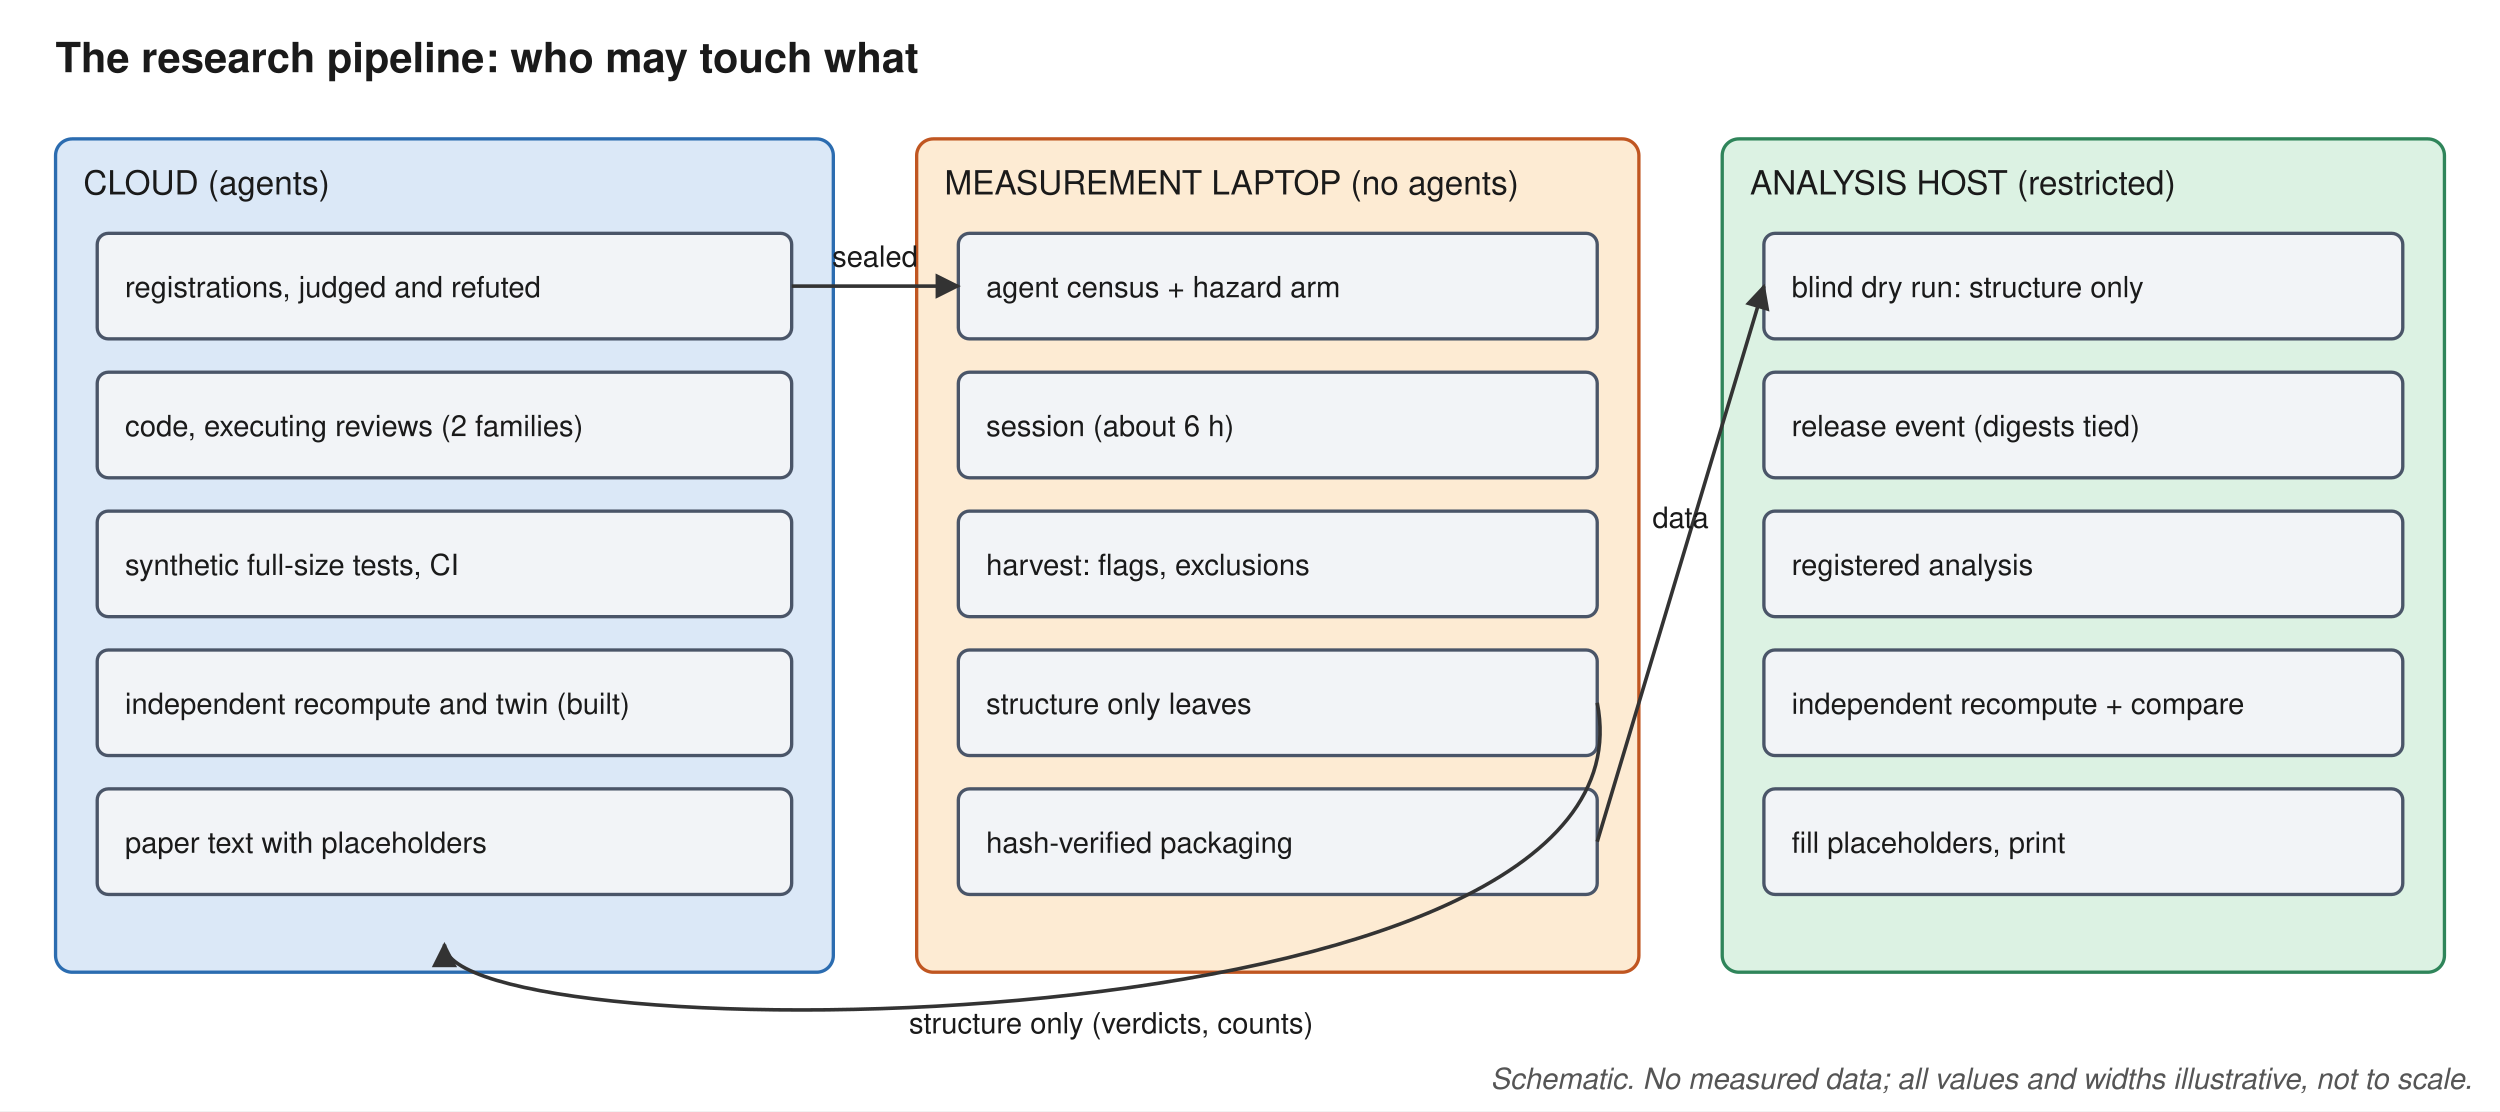
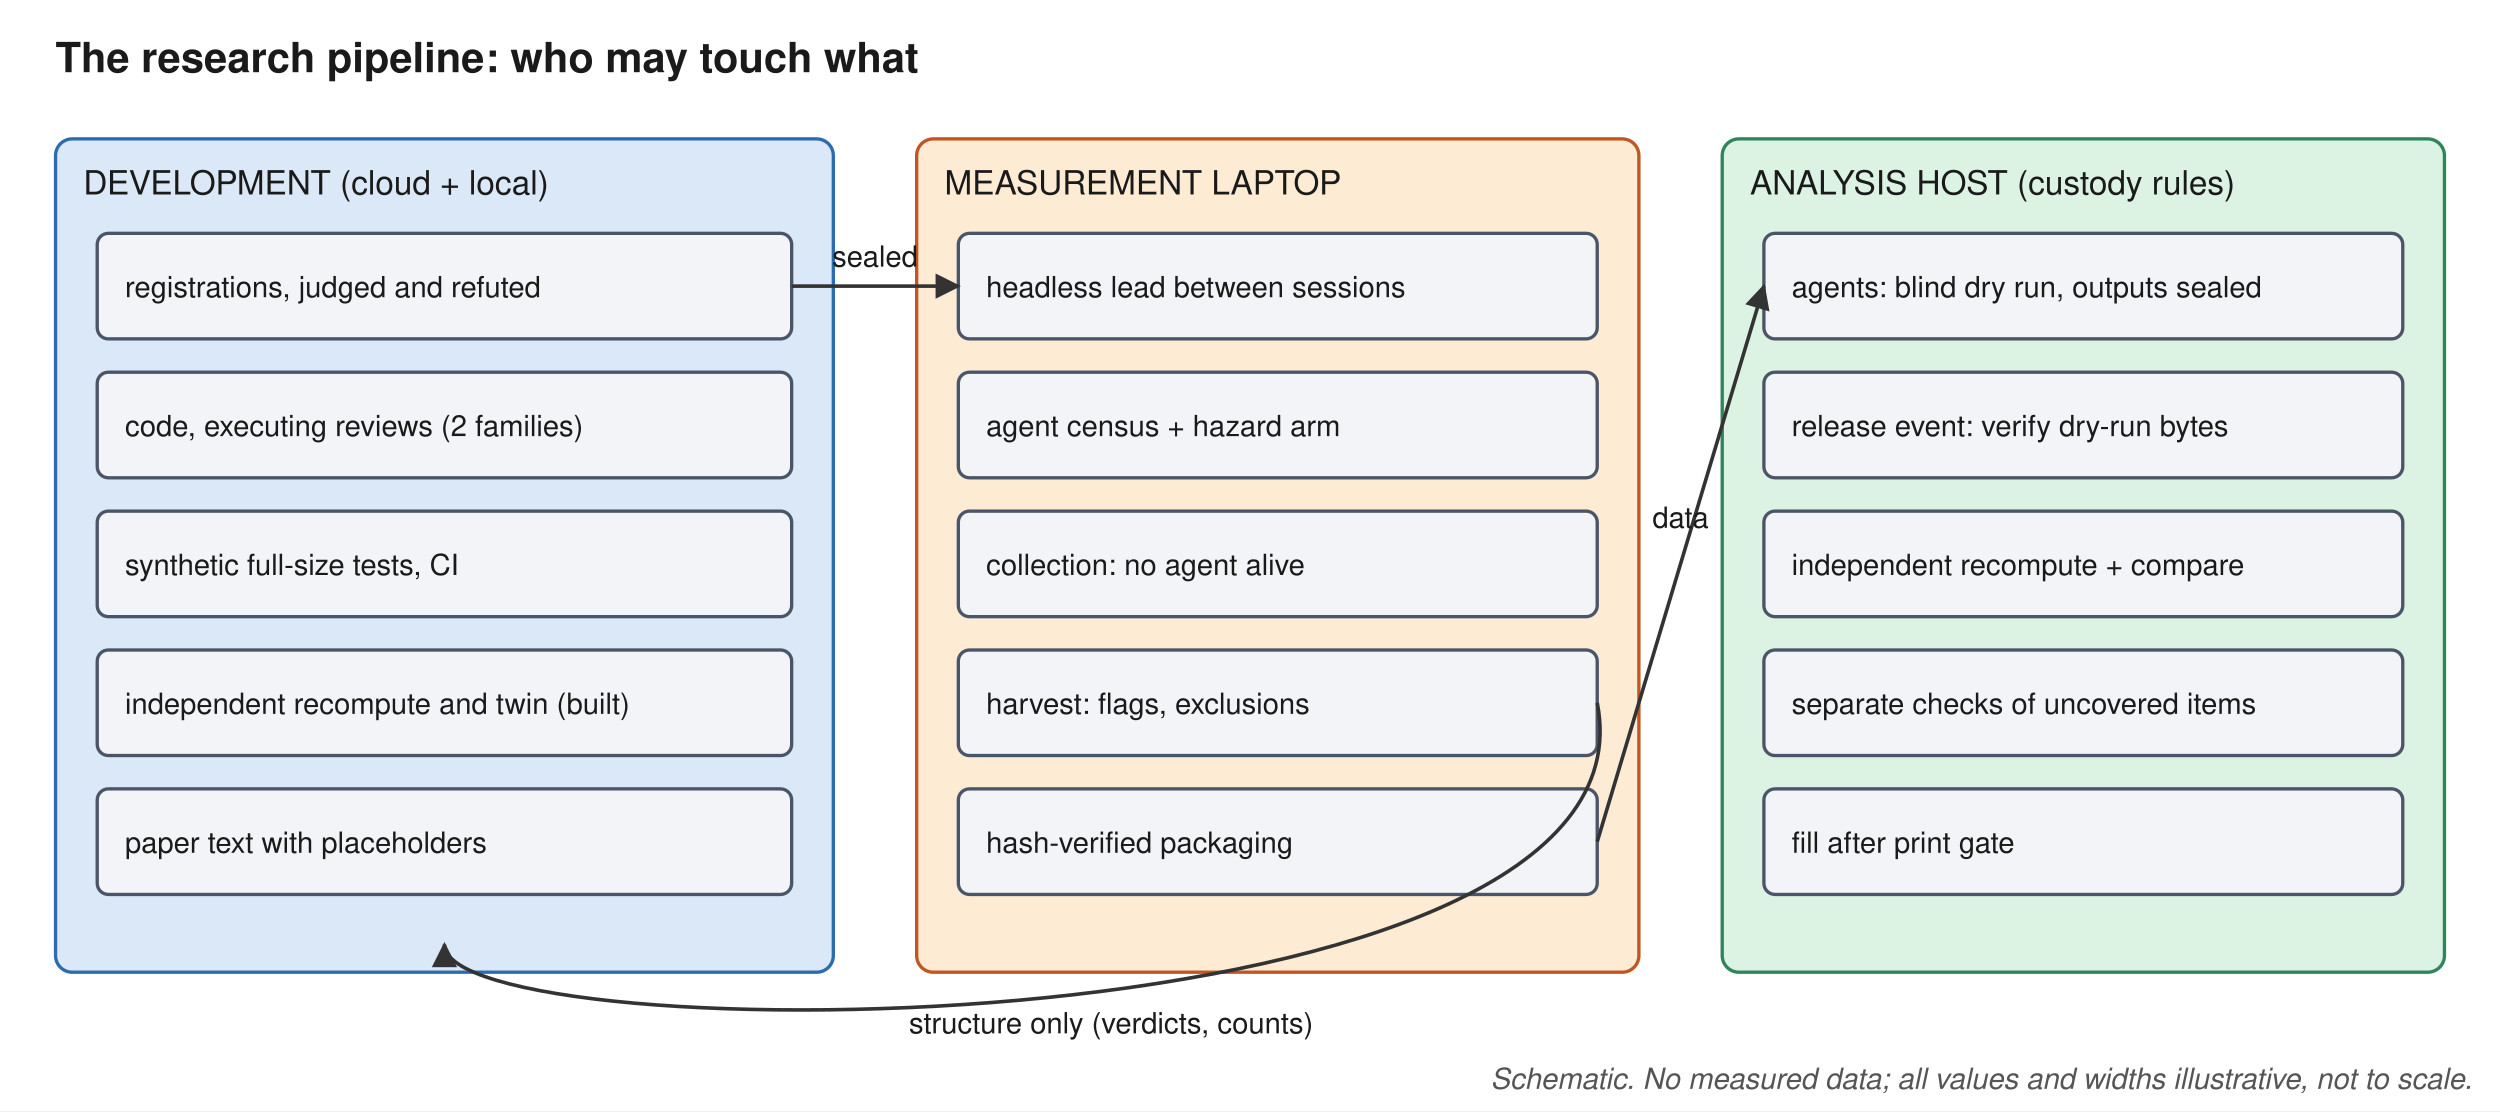
<svg xmlns="http://www.w3.org/2000/svg" width="900" height="400" viewBox="0 0 900 400" role="img" aria-label="Research pipeline, schematic">
  <style>
text{font-family:Helvetica,Arial,sans-serif;fill:#1a1a1a}
.t{font-size:15px;font-weight:bold}.s{font-size:12px}.xs{font-size:10.5px}.note{font-size:10.5px;font-style:italic;fill:#555}
.box{fill:#f2f4f7;stroke:#4a5568;stroke-width:1.2}.blue{fill:#dbe8f7;stroke:#2b6cb0;stroke-width:1.2}
.orange{fill:#fdebd3;stroke:#c05621;stroke-width:1.2}.green{fill:#dcf2e3;stroke:#2f855a;stroke-width:1.2}
.grey{fill:#e2e8f0;stroke:#4a5568;stroke-width:1}.red{fill:#fde2e2;stroke:#c53030;stroke-width:1.2}
.line{stroke:#1a1a1a;stroke-width:1.2;fill:none}.dash{stroke:#1a1a1a;stroke-width:1.2;stroke-dasharray:5 4;fill:none}
.arrow{stroke:#333;stroke-width:1.3;fill:none;marker-end:url(#ah)}
</style>
  <defs>
    <marker id="ah" viewBox="0 0 10 10" refX="9" refY="5" markerWidth="7" markerHeight="7" orient="auto-start-reverse">
      <path d="M0,0 L10,5 L0,10 z" fill="#333" />
    </marker>
    <pattern id="hatch" patternUnits="userSpaceOnUse" width="6" height="6" patternTransform="rotate(45)">
      <line x1="0" y1="0" x2="0" y2="6" stroke="#2b6cb0" stroke-width="2" />
    </pattern>
  </defs>
  <rect width="900" height="400" fill="#ffffff" />
  <text x="20" y="26" class="t" text-anchor="start">The research pipeline: who may touch what</text>
  <rect x="20" y="50" width="280" height="300" class="blue" rx="6" />
-   <text x="30" y="70" class="s" text-anchor="start">CLOUD (agents)</text>
+   <text x="30" y="70" class="s" text-anchor="start">DEVELOPMENT (cloud + local)</text>
  <rect x="35" y="84" width="250" height="38" class="box" rx="4" />
  <text x="45" y="107" class="xs" text-anchor="start">registrations, judged and refuted</text>
  <rect x="35" y="134" width="250" height="38" class="box" rx="4" />
  <text x="45" y="157" class="xs" text-anchor="start">code, executing reviews (2 families)</text>
  <rect x="35" y="184" width="250" height="38" class="box" rx="4" />
  <text x="45" y="207" class="xs" text-anchor="start">synthetic full-size tests, CI</text>
  <rect x="35" y="234" width="250" height="38" class="box" rx="4" />
  <text x="45" y="257" class="xs" text-anchor="start">independent recompute and twin (built)</text>
  <rect x="35" y="284" width="250" height="38" class="box" rx="4" />
  <text x="45" y="307" class="xs" text-anchor="start">paper text with placeholders</text>
  <rect x="330" y="50" width="260" height="300" class="orange" rx="6" />
-   <text x="340" y="70" class="s" text-anchor="start">MEASUREMENT LAPTOP (no agents)</text>
+   <text x="340" y="70" class="s" text-anchor="start">MEASUREMENT LAPTOP</text>
  <rect x="345" y="84" width="230" height="38" class="box" rx="4" />
-   <text x="355" y="107" class="xs" text-anchor="start">agent census + hazard arm</text>
+   <text x="355" y="107" class="xs" text-anchor="start">headless lead between sessions</text>
  <rect x="345" y="134" width="230" height="38" class="box" rx="4" />
-   <text x="355" y="157" class="xs" text-anchor="start">session (about 6 h)</text>
+   <text x="355" y="157" class="xs" text-anchor="start">agent census + hazard arm</text>
  <rect x="345" y="184" width="230" height="38" class="box" rx="4" />
-   <text x="355" y="207" class="xs" text-anchor="start">harvest: flags, exclusions</text>
+   <text x="355" y="207" class="xs" text-anchor="start">collection: no agent alive</text>
  <rect x="345" y="234" width="230" height="38" class="box" rx="4" />
-   <text x="355" y="257" class="xs" text-anchor="start">structure only leaves</text>
+   <text x="355" y="257" class="xs" text-anchor="start">harvest: flags, exclusions</text>
  <rect x="345" y="284" width="230" height="38" class="box" rx="4" />
  <text x="355" y="307" class="xs" text-anchor="start">hash-verified packaging</text>
  <rect x="620" y="50" width="260" height="300" class="green" rx="6" />
-   <text x="630" y="70" class="s" text-anchor="start">ANALYSIS HOST (restricted)</text>
+   <text x="630" y="70" class="s" text-anchor="start">ANALYSIS HOST (custody rules)</text>
  <rect x="635" y="84" width="230" height="38" class="box" rx="4" />
-   <text x="645" y="107" class="xs" text-anchor="start">blind dry run: structure only</text>
+   <text x="645" y="107" class="xs" text-anchor="start">agents: blind dry run, outputs sealed</text>
  <rect x="635" y="134" width="230" height="38" class="box" rx="4" />
-   <text x="645" y="157" class="xs" text-anchor="start">release event (digests tied)</text>
+   <text x="645" y="157" class="xs" text-anchor="start">release event: verify dry-run bytes</text>
  <rect x="635" y="184" width="230" height="38" class="box" rx="4" />
-   <text x="645" y="207" class="xs" text-anchor="start">registered analysis</text>
+   <text x="645" y="207" class="xs" text-anchor="start">independent recompute + compare</text>
  <rect x="635" y="234" width="230" height="38" class="box" rx="4" />
-   <text x="645" y="257" class="xs" text-anchor="start">independent recompute + compare</text>
+   <text x="645" y="257" class="xs" text-anchor="start">separate checks of uncovered items</text>
  <rect x="635" y="284" width="230" height="38" class="box" rx="4" />
-   <text x="645" y="307" class="xs" text-anchor="start">fill placeholders, print</text>
+   <text x="645" y="307" class="xs" text-anchor="start">fill after print gate</text>
  <path d="M285 103 L345 103" class="arrow" />
  <text x="315" y="96" class="xs" text-anchor="middle">sealed</text>
  <path d="M575 303 L635 103" class="arrow" />
  <text x="605" y="190" class="xs" text-anchor="middle">data</text>
  <path d="M575 253 C 600 380, 160 380, 160 340" class="arrow" />
  <text x="400" y="372" class="xs" text-anchor="middle">structure only (verdicts, counts)</text>
  <text x="890" y="392" text-anchor="end" class="note">Schematic. No measured data; all values and widths illustrative, not to scale.</text>
</svg>
